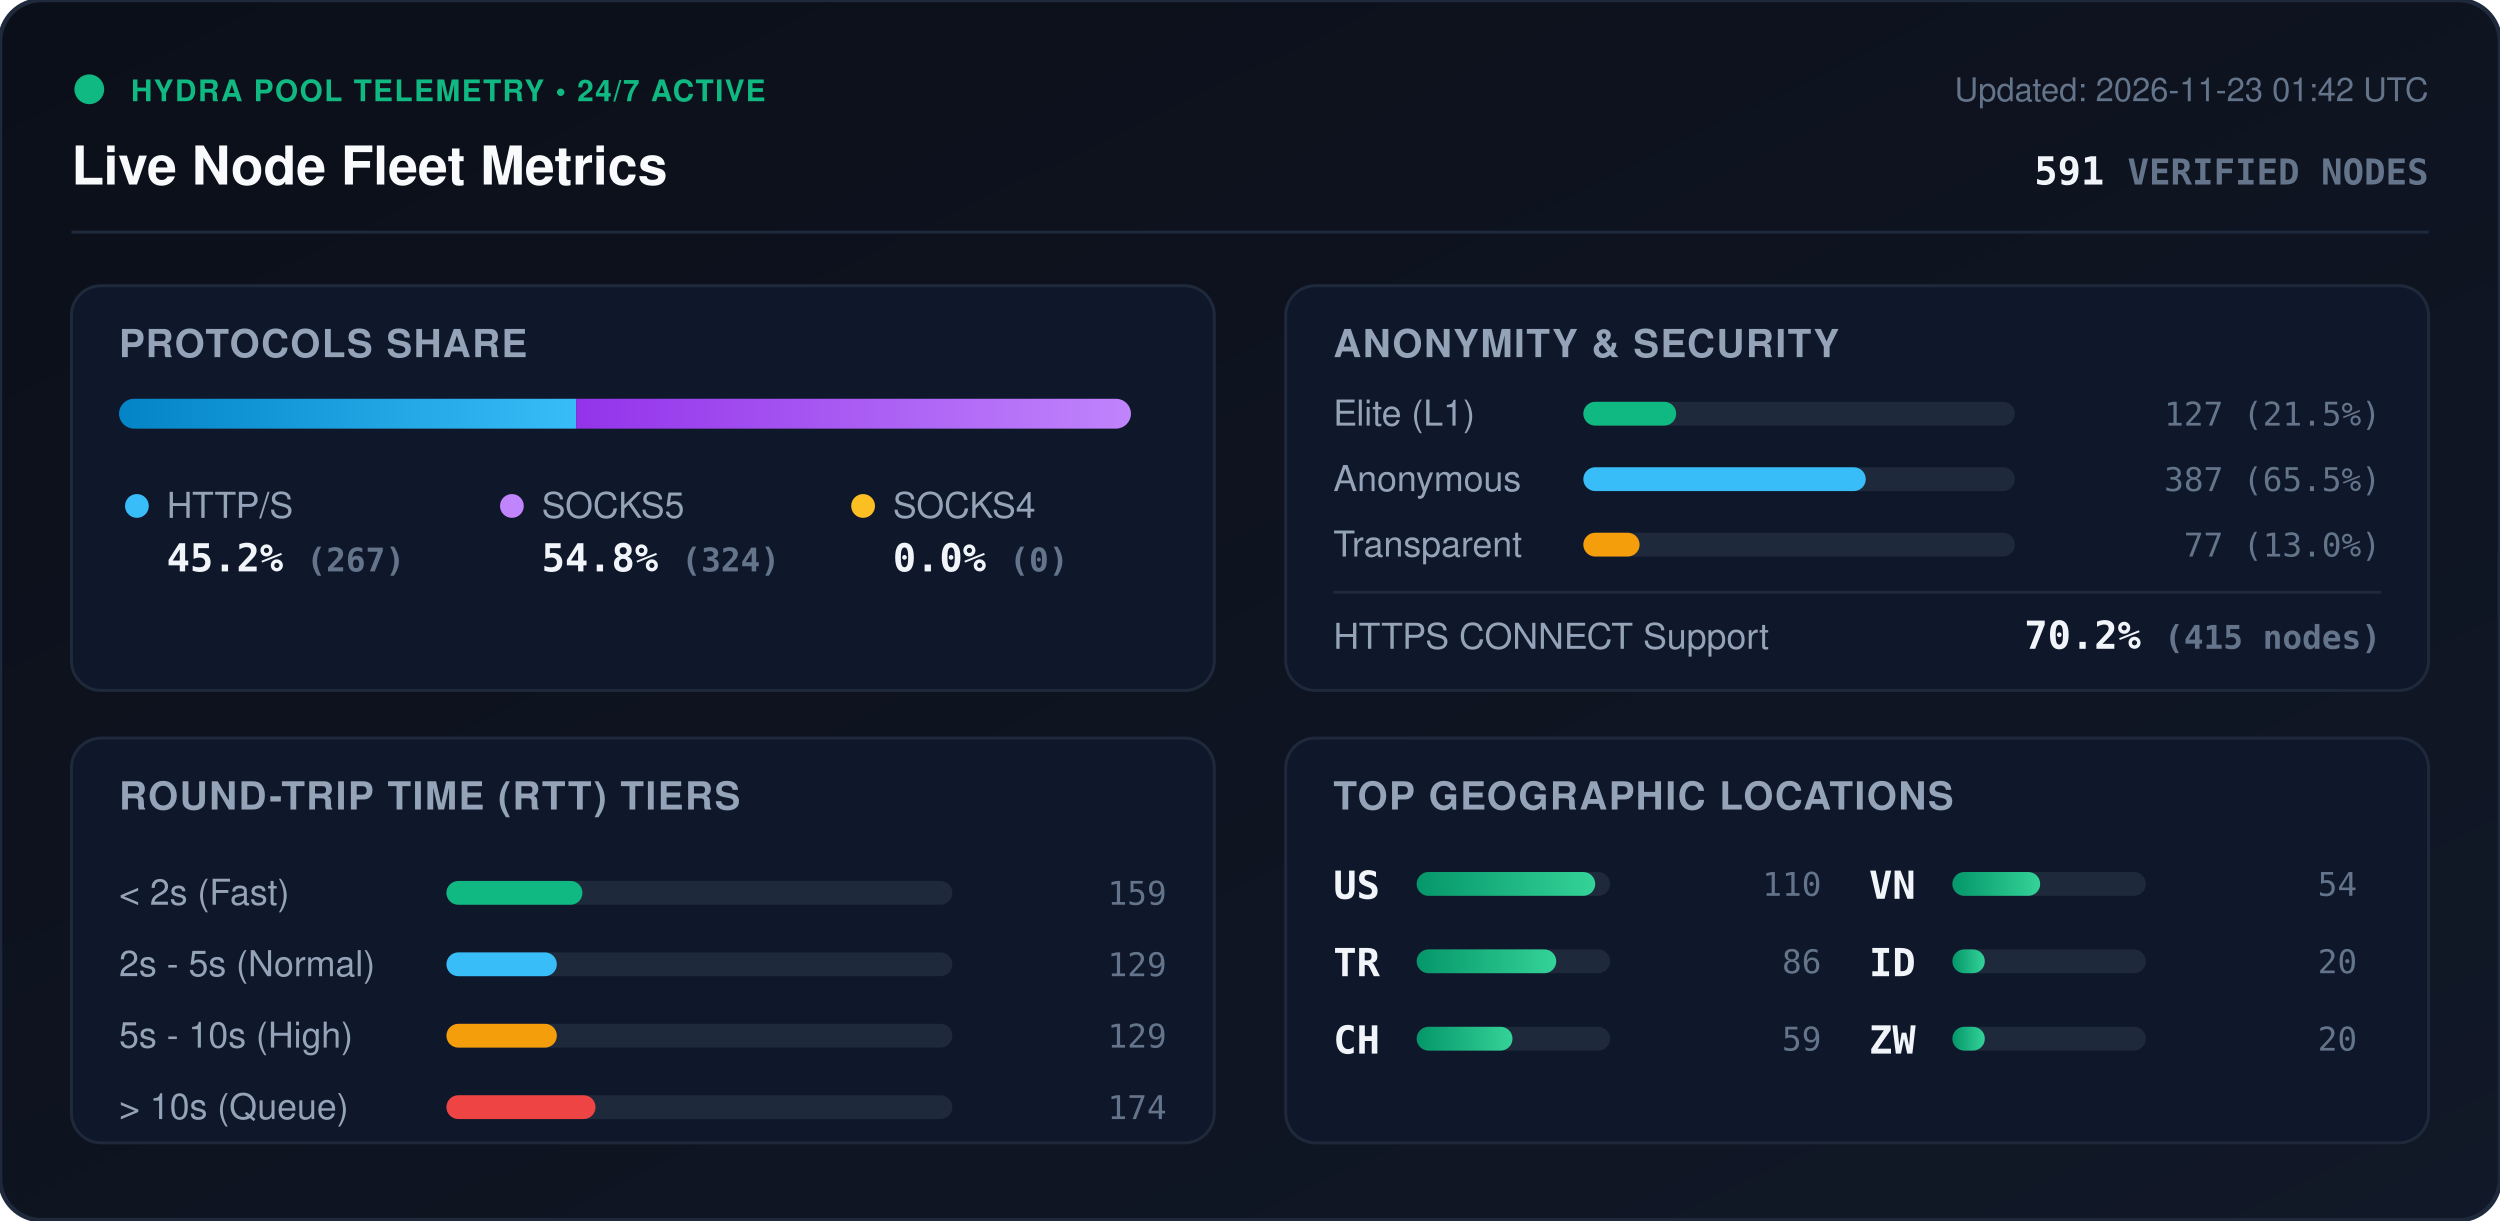
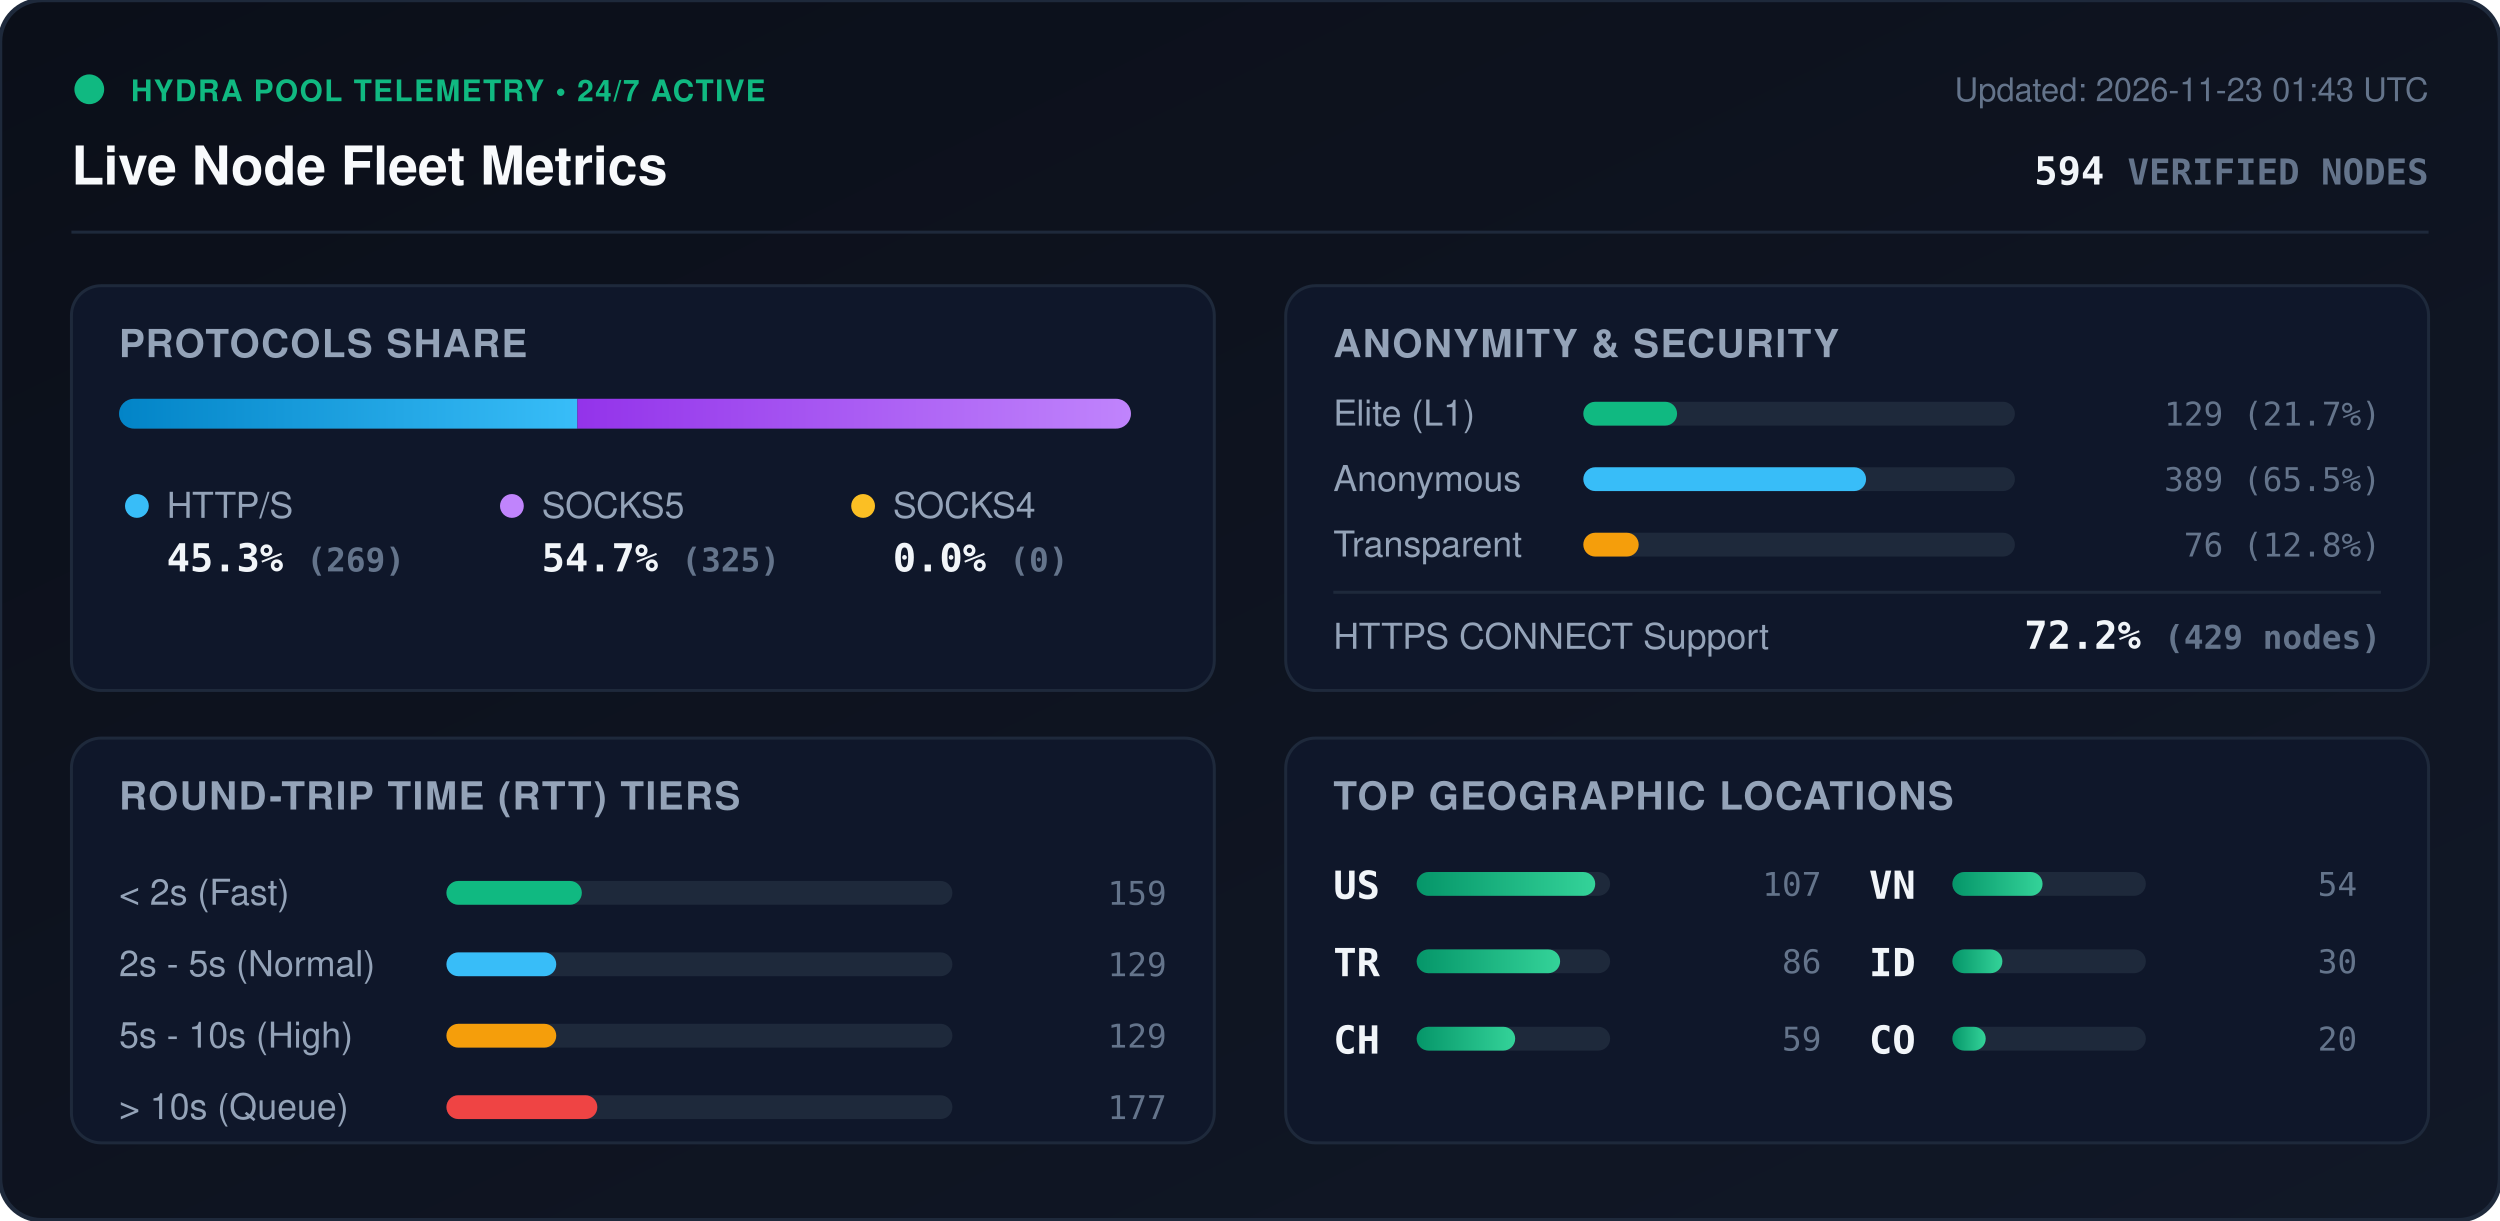
<svg xmlns="http://www.w3.org/2000/svg" viewBox="0 0 840 410" width="840" height="410" style="max-width: 100%; height: auto;">
  <defs>
    <linearGradient id="bg" x1="0%" y1="0%" x2="100%" y2="100%">
      <stop offset="0%" stop-color="#0b0f19" />
      <stop offset="100%" stop-color="#111827" />
    </linearGradient>
    <linearGradient id="bar-http" x1="0%" y1="0%" x2="100%" y2="0%">
      <stop offset="0%" stop-color="#0284c7" />
      <stop offset="100%" stop-color="#38bdf8" />
    </linearGradient>
    <linearGradient id="bar-socks5" x1="0%" y1="0%" x2="100%" y2="0%">
      <stop offset="0%" stop-color="#9333ea" />
      <stop offset="100%" stop-color="#c084fc" />
    </linearGradient>
    <linearGradient id="bar-socks4" x1="0%" y1="0%" x2="100%" y2="0%">
      <stop offset="0%" stop-color="#d97706" />
      <stop offset="100%" stop-color="#fbbf24" />
    </linearGradient>
    <linearGradient id="bar-green" x1="0%" y1="0%" x2="100%" y2="0%">
      <stop offset="0%" stop-color="#059669" />
      <stop offset="100%" stop-color="#34d399" />
    </linearGradient>
    <clipPath id="prog-track-clip">
      <rect width="340.0" height="10" rx="5" />
    </clipPath>
    <style>
      .title { font: 700 18px -apple-system, BlinkMacSystemFont, 'Segoe UI', Helvetica, Arial, sans-serif; fill: #f8fafc; }
      .sub { font: 500 11px -apple-system, BlinkMacSystemFont, 'Segoe UI', Helvetica, Arial, sans-serif; fill: #64748b; }
      .section-hdr { font: 600 13px -apple-system, BlinkMacSystemFont, 'Segoe UI', Helvetica, Arial, sans-serif; fill: #94a3b8; letter-spacing: 0.5px; }
      .metric-val { font: 700 13px -apple-system, BlinkMacSystemFont, 'Segoe UI', Helvetica, Arial, sans-serif; fill: #f1f5f9; }
      .metric-lbl { font: 500 12px -apple-system, BlinkMacSystemFont, 'Segoe UI', Helvetica, Arial, sans-serif; fill: #94a3b8; }
      .badge-txt { font: 700 10px -apple-system, BlinkMacSystemFont, 'Segoe UI', Helvetica, Arial, sans-serif; fill: #10b981; letter-spacing: 0.5px; }
      .mono { font-family: ui-monospace, SFMono-Regular, Menlo, Monaco, Consolas, monospace; }
      .pulse { animation: beacon 2s infinite ease-in-out; }
      @keyframes beacon { 0%, 100% { opacity: 1; } 50% { opacity: 0.35; } }
    </style>
  </defs>
  <rect width="840" height="410" rx="14" fill="url(#bg)" stroke="#1e293b" stroke-width="1.5" />
  <g transform="translate(24, 24)">
    <circle cx="6" cy="6" r="5" fill="#10b981" class="pulse" />
    <text x="20" y="10" class="badge-txt">HYDRA POOL TELEMETRY • 24/7 ACTIVE</text>
    <text x="0" y="38" class="title">Live Node Fleet Metrics</text>
-     <text x="792" y="10" text-anchor="end" class="sub">Updated: 2026-11-23 01:42 UTC</text>
-     <text x="792" y="38" text-anchor="end" class="metric-val mono" fill="#38bdf8">591 <tspan font-size="12" fill="#64748b">VERIFIED NODES</tspan>
+     <text x="792" y="10" text-anchor="end" class="sub">Updated: 2026-11-23 01:43 UTC</text>
+     <text x="792" y="38" text-anchor="end" class="metric-val mono" fill="#38bdf8">594 <tspan font-size="12" fill="#64748b">VERIFIED NODES</tspan>
    </text>
  </g>
  <line x1="24" y1="78" x2="816" y2="78" stroke="#1e293b" stroke-width="1" />
  <g transform="translate(24, 96)">
    <rect width="384" height="136" rx="10" fill="#0f172a" stroke="#1e293b" />
    <text x="16" y="24" class="section-hdr">PROTOCOLS SHARE</text>
    <g transform="translate(16, 38)">
      <rect width="340.0" height="10" rx="5" fill="#1e293b" />
      <g clip-path="url(#prog-track-clip)">
-         <rect x="0" width="153.6" height="10" fill="url(#bar-http)" />
-         <rect x="153.6" width="186.4" height="10" fill="url(#bar-socks5)" />
+         <rect x="0" width="154.0" height="10" fill="url(#bar-http)" />
+         <rect x="154.0" width="186.0" height="10" fill="url(#bar-socks5)" />
        <rect x="340.0" width="0.0" height="10" fill="url(#bar-socks4)" />
      </g>
    </g>
    <g transform="translate(16, 68)">
      <circle cx="6" cy="6" r="4" fill="#38bdf8" />
      <text x="16" y="10" class="metric-lbl">HTTP/S</text>
-       <text x="16" y="28" class="metric-val mono">45.2% <tspan font-size="11" fill="#64748b">(267)</tspan>
+       <text x="16" y="28" class="metric-val mono">45.3% <tspan font-size="11" fill="#64748b">(269)</tspan>
      </text>
      <circle cx="132" cy="6" r="4" fill="#c084fc" />
      <text x="142" y="10" class="metric-lbl">SOCKS5</text>
-       <text x="142" y="28" class="metric-val mono">54.8% <tspan font-size="11" fill="#64748b">(324)</tspan>
+       <text x="142" y="28" class="metric-val mono">54.7% <tspan font-size="11" fill="#64748b">(325)</tspan>
      </text>
      <circle cx="250" cy="6" r="4" fill="#fbbf24" />
      <text x="260" y="10" class="metric-lbl">SOCKS4</text>
      <text x="260" y="28" class="metric-val mono">0.0% <tspan font-size="11" fill="#64748b">(0)</tspan>
      </text>
    </g>
  </g>
  <g transform="translate(432, 96)">
    <rect width="384" height="136" rx="10" fill="#0f172a" stroke="#1e293b" />
    <text x="16" y="24" class="section-hdr">ANONYMITY &amp; SECURITY</text>
    <text x="16" y="47" class="metric-lbl">Elite (L1)</text>
    <rect x="100" y="39" width="145.0" height="8" rx="4" fill="#1e293b" />
-     <rect x="100" y="39" width="31.2" height="8" rx="4" fill="#10b981" />
-     <text x="368" y="47" text-anchor="end" class="mono sub" fill="#e2e8f0">127 (21.5%)</text>
+     <rect x="100" y="39" width="31.5" height="8" rx="4" fill="#10b981" />
+     <text x="368" y="47" text-anchor="end" class="mono sub" fill="#e2e8f0">129 (21.7%)</text>
    <text x="16" y="69" class="metric-lbl">Anonymous</text>
    <rect x="100" y="61" width="145.0" height="8" rx="4" fill="#1e293b" />
-     <rect x="100" y="61" width="94.9" height="8" rx="4" fill="#38bdf8" />
-     <text x="368" y="69" text-anchor="end" class="mono sub" fill="#e2e8f0">387 (65.5%)</text>
+     <rect x="100" y="61" width="95.0" height="8" rx="4" fill="#38bdf8" />
+     <text x="368" y="69" text-anchor="end" class="mono sub" fill="#e2e8f0">389 (65.5%)</text>
    <text x="16" y="91" class="metric-lbl">Transparent</text>
    <rect x="100" y="83" width="145.0" height="8" rx="4" fill="#1e293b" />
-     <rect x="100" y="83" width="18.9" height="8" rx="4" fill="#f59e0b" />
-     <text x="368" y="91" text-anchor="end" class="mono sub" fill="#e2e8f0">77 (13.0%)</text>
+     <rect x="100" y="83" width="18.6" height="8" rx="4" fill="#f59e0b" />
+     <text x="368" y="91" text-anchor="end" class="mono sub" fill="#e2e8f0">76 (12.8%)</text>
    <line x1="16" y1="103" x2="368" y2="103" stroke="#1e293b" stroke-width="1" />
    <text x="16" y="122" class="metric-lbl">HTTPS CONNECT Support</text>
-     <text x="368" y="122" text-anchor="end" class="metric-val mono" fill="#34d399">70.2% <tspan font-size="11" fill="#64748b">(415 nodes)</tspan>
+     <text x="368" y="122" text-anchor="end" class="metric-val mono" fill="#34d399">72.2% <tspan font-size="11" fill="#64748b">(429 nodes)</tspan>
    </text>
  </g>
  <g transform="translate(24, 248)">
    <rect width="384" height="136" rx="10" fill="#0f172a" stroke="#1e293b" />
    <text x="16" y="24" class="section-hdr">ROUND-TRIP TIME (RTT) TIERS</text>
    <g transform="translate(16, 42)">
      <text x="0" y="14" class="metric-lbl">&lt; 2s (Fast)</text>
      <rect x="110" y="6" width="170" height="8" rx="4" fill="#1e293b" />
-       <rect x="110" y="6" width="45.7" height="8" rx="4" fill="#10b981" />
+       <rect x="110" y="6" width="45.5" height="8" rx="4" fill="#10b981" />
      <text x="352" y="14" text-anchor="end" class="mono sub">159</text>
      <text x="0" y="38" class="metric-lbl">2s - 5s (Normal)</text>
      <rect x="110" y="30" width="170" height="8" rx="4" fill="#1e293b" />
-       <rect x="110" y="30" width="37.1" height="8" rx="4" fill="#38bdf8" />
+       <rect x="110" y="30" width="36.9" height="8" rx="4" fill="#38bdf8" />
      <text x="352" y="38" text-anchor="end" class="mono sub">129</text>
      <text x="0" y="62" class="metric-lbl">5s - 10s (High)</text>
      <rect x="110" y="54" width="170" height="8" rx="4" fill="#1e293b" />
-       <rect x="110" y="54" width="37.1" height="8" rx="4" fill="#f59e0b" />
+       <rect x="110" y="54" width="36.9" height="8" rx="4" fill="#f59e0b" />
      <text x="352" y="62" text-anchor="end" class="mono sub">129</text>
      <text x="0" y="86" class="metric-lbl">&gt; 10s (Queue)</text>
      <rect x="110" y="78" width="170" height="8" rx="4" fill="#1e293b" />
-       <rect x="110" y="78" width="50.1" height="8" rx="4" fill="#ef4444" />
-       <text x="352" y="86" text-anchor="end" class="mono sub">174</text>
+       <rect x="110" y="78" width="50.7" height="8" rx="4" fill="#ef4444" />
+       <text x="352" y="86" text-anchor="end" class="mono sub">177</text>
    </g>
  </g>
  <g transform="translate(432, 248)">
    <rect width="384" height="136" rx="10" fill="#0f172a" stroke="#1e293b" />
    <text x="16" y="24" class="section-hdr">TOP GEOGRAPHIC LOCATIONS</text>
    <g transform="translate(16, 42)">
      <g transform="translate(0, 0)">
        <text x="0" y="12" class="mono metric-val" font-size="12">US</text>
        <rect x="28" y="3" width="65" height="8" rx="4" fill="#1e293b" />
        <rect x="28" y="3" width="60.0" height="8" rx="4" fill="url(#bar-green)" />
-         <text x="164" y="11" text-anchor="end" class="mono sub">110</text>
+         <text x="164" y="11" text-anchor="end" class="mono sub">107</text>
      </g>
      <g transform="translate(0, 26)">
        <text x="0" y="12" class="mono metric-val" font-size="12">TR</text>
        <rect x="28" y="3" width="65" height="8" rx="4" fill="#1e293b" />
-         <rect x="28" y="3" width="46.9" height="8" rx="4" fill="url(#bar-green)" />
+         <rect x="28" y="3" width="48.2" height="8" rx="4" fill="url(#bar-green)" />
        <text x="164" y="11" text-anchor="end" class="mono sub">86</text>
      </g>
      <g transform="translate(0, 52)">
        <text x="0" y="12" class="mono metric-val" font-size="12">CH</text>
        <rect x="28" y="3" width="65" height="8" rx="4" fill="#1e293b" />
-         <rect x="28" y="3" width="32.2" height="8" rx="4" fill="url(#bar-green)" />
+         <rect x="28" y="3" width="33.1" height="8" rx="4" fill="url(#bar-green)" />
        <text x="164" y="11" text-anchor="end" class="mono sub">59</text>
      </g>
      <g transform="translate(180, 0)">
        <text x="0" y="12" class="mono metric-val" font-size="12">VN</text>
        <rect x="28" y="3" width="65" height="8" rx="4" fill="#1e293b" />
-         <rect x="28" y="3" width="29.5" height="8" rx="4" fill="url(#bar-green)" />
+         <rect x="28" y="3" width="30.3" height="8" rx="4" fill="url(#bar-green)" />
        <text x="164" y="11" text-anchor="end" class="mono sub">54</text>
      </g>
      <g transform="translate(180, 26)">
        <text x="0" y="12" class="mono metric-val" font-size="12">ID</text>
        <rect x="28" y="3" width="65" height="8" rx="4" fill="#1e293b" />
-         <rect x="28" y="3" width="10.9" height="8" rx="4" fill="url(#bar-green)" />
-         <text x="164" y="11" text-anchor="end" class="mono sub">20</text>
+         <rect x="28" y="3" width="16.8" height="8" rx="4" fill="url(#bar-green)" />
+         <text x="164" y="11" text-anchor="end" class="mono sub">30</text>
      </g>
      <g transform="translate(180, 52)">
-         <text x="0" y="12" class="mono metric-val" font-size="12">ZW</text>
+         <text x="0" y="12" class="mono metric-val" font-size="12">CO</text>
        <rect x="28" y="3" width="65" height="8" rx="4" fill="#1e293b" />
-         <rect x="28" y="3" width="10.9" height="8" rx="4" fill="url(#bar-green)" />
+         <rect x="28" y="3" width="11.2" height="8" rx="4" fill="url(#bar-green)" />
        <text x="164" y="11" text-anchor="end" class="mono sub">20</text>
      </g>
    </g>
  </g>
</svg>
